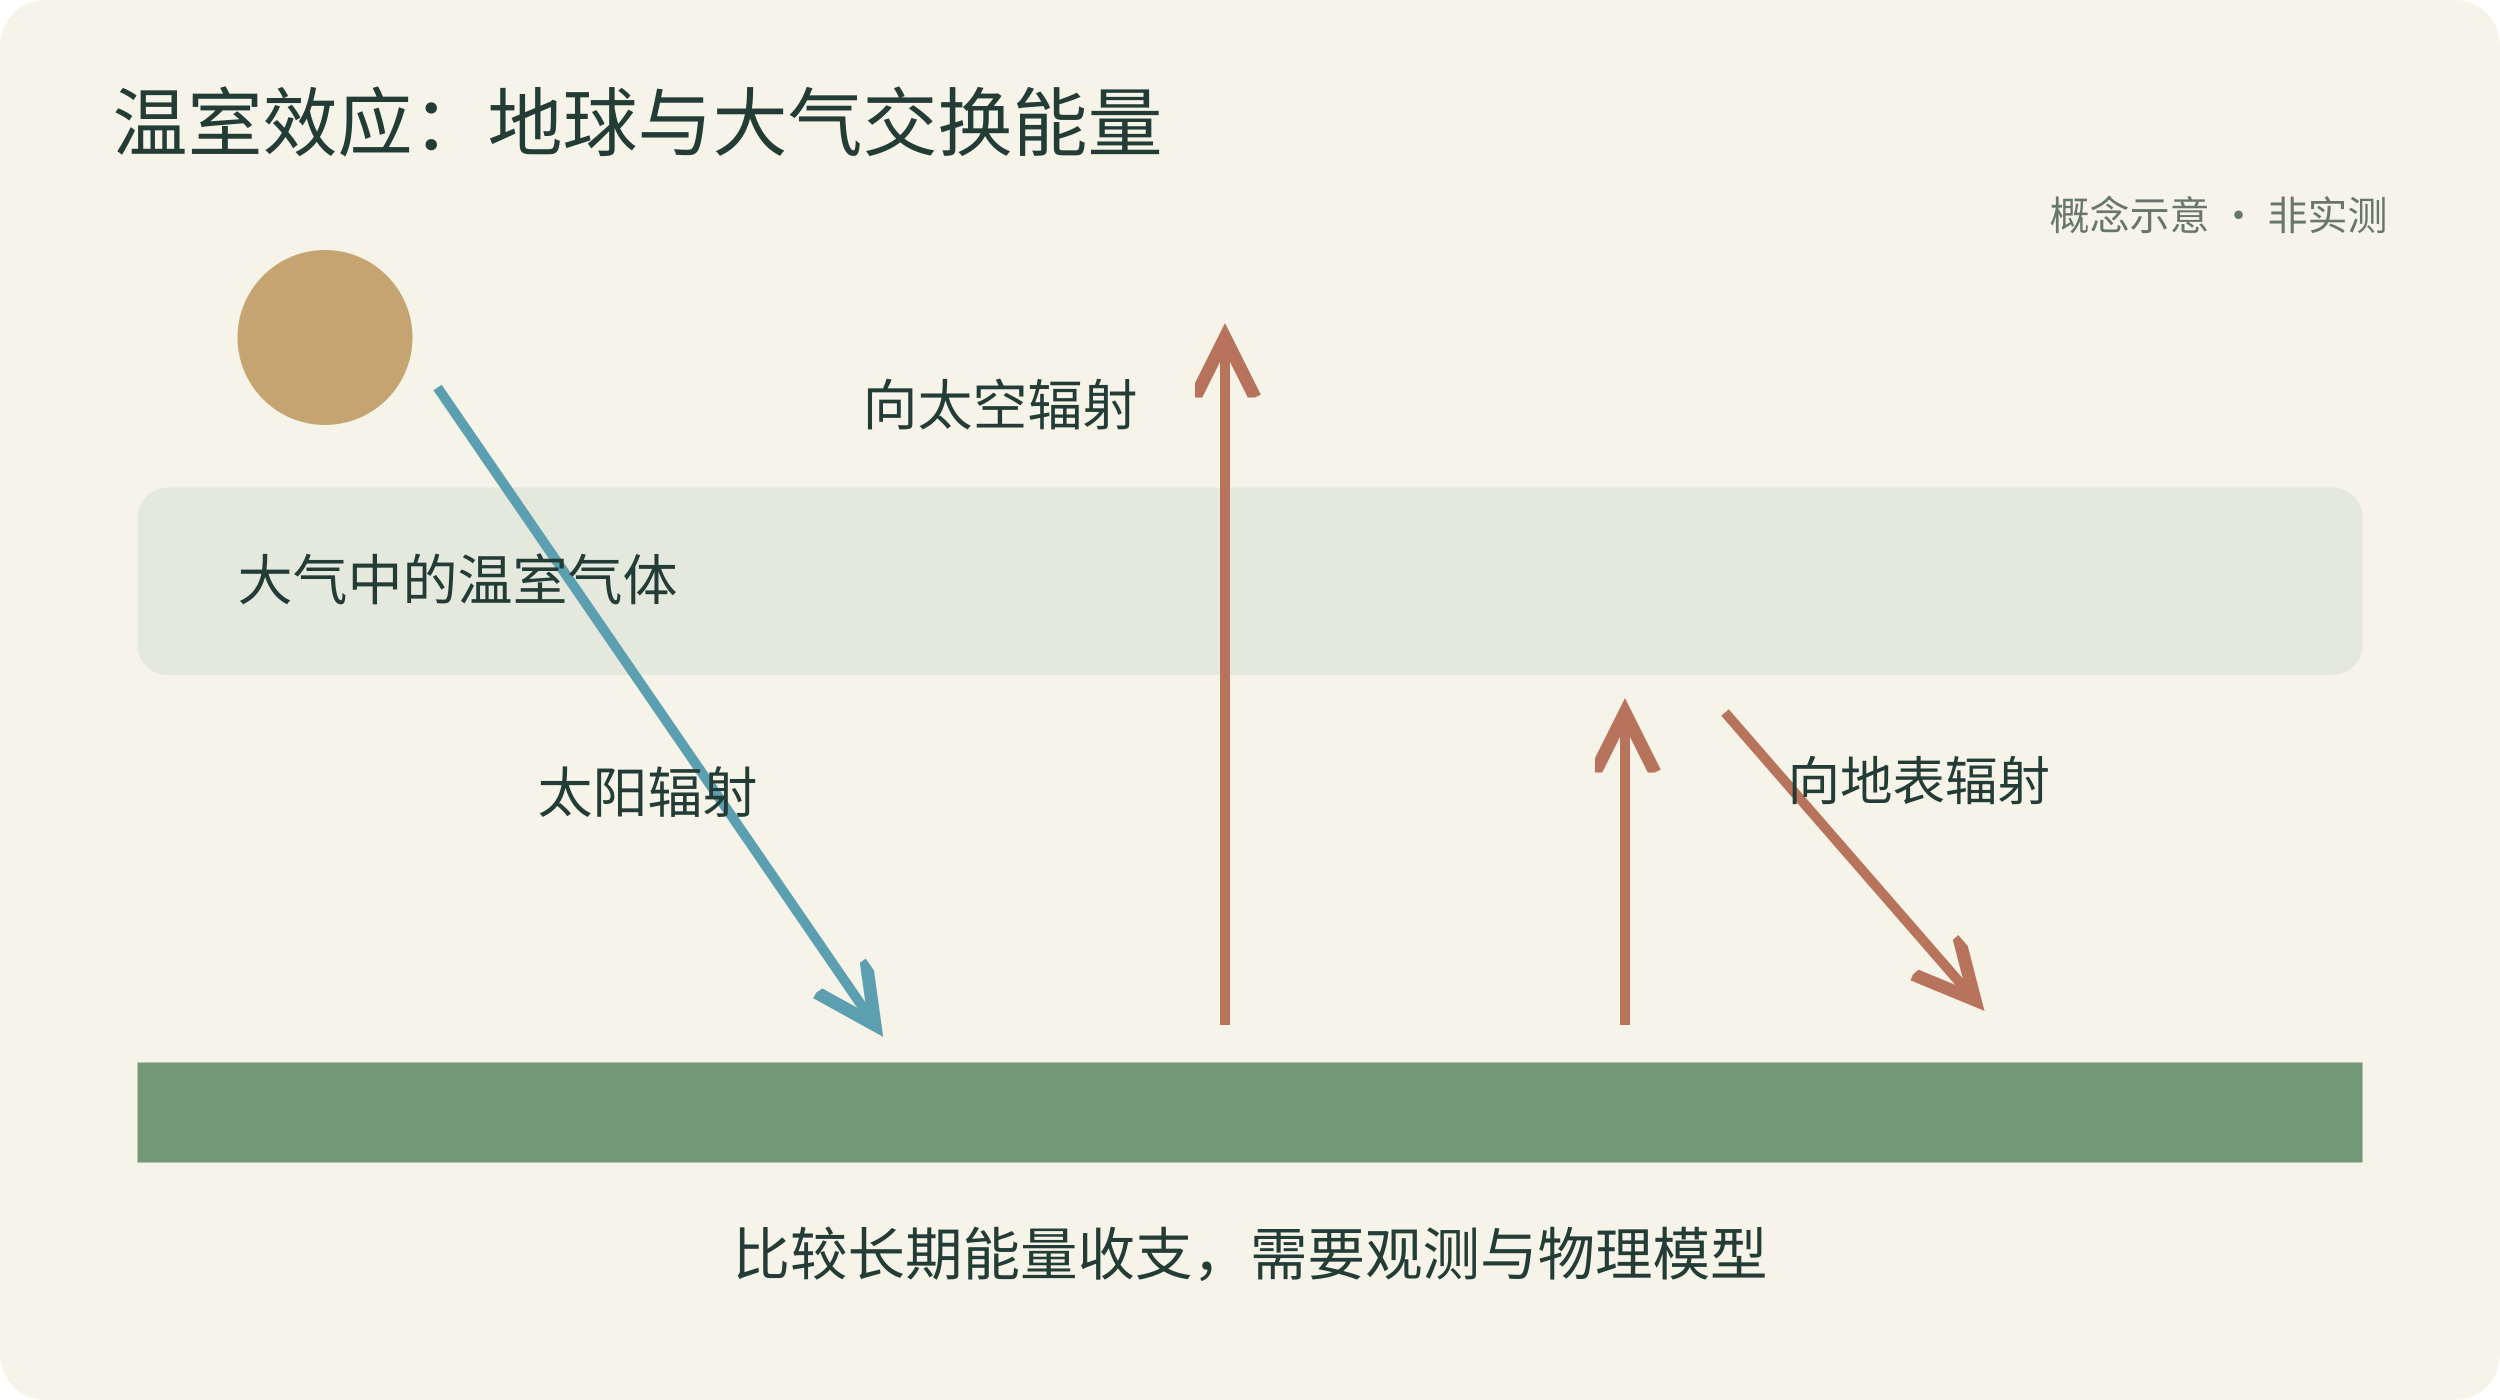
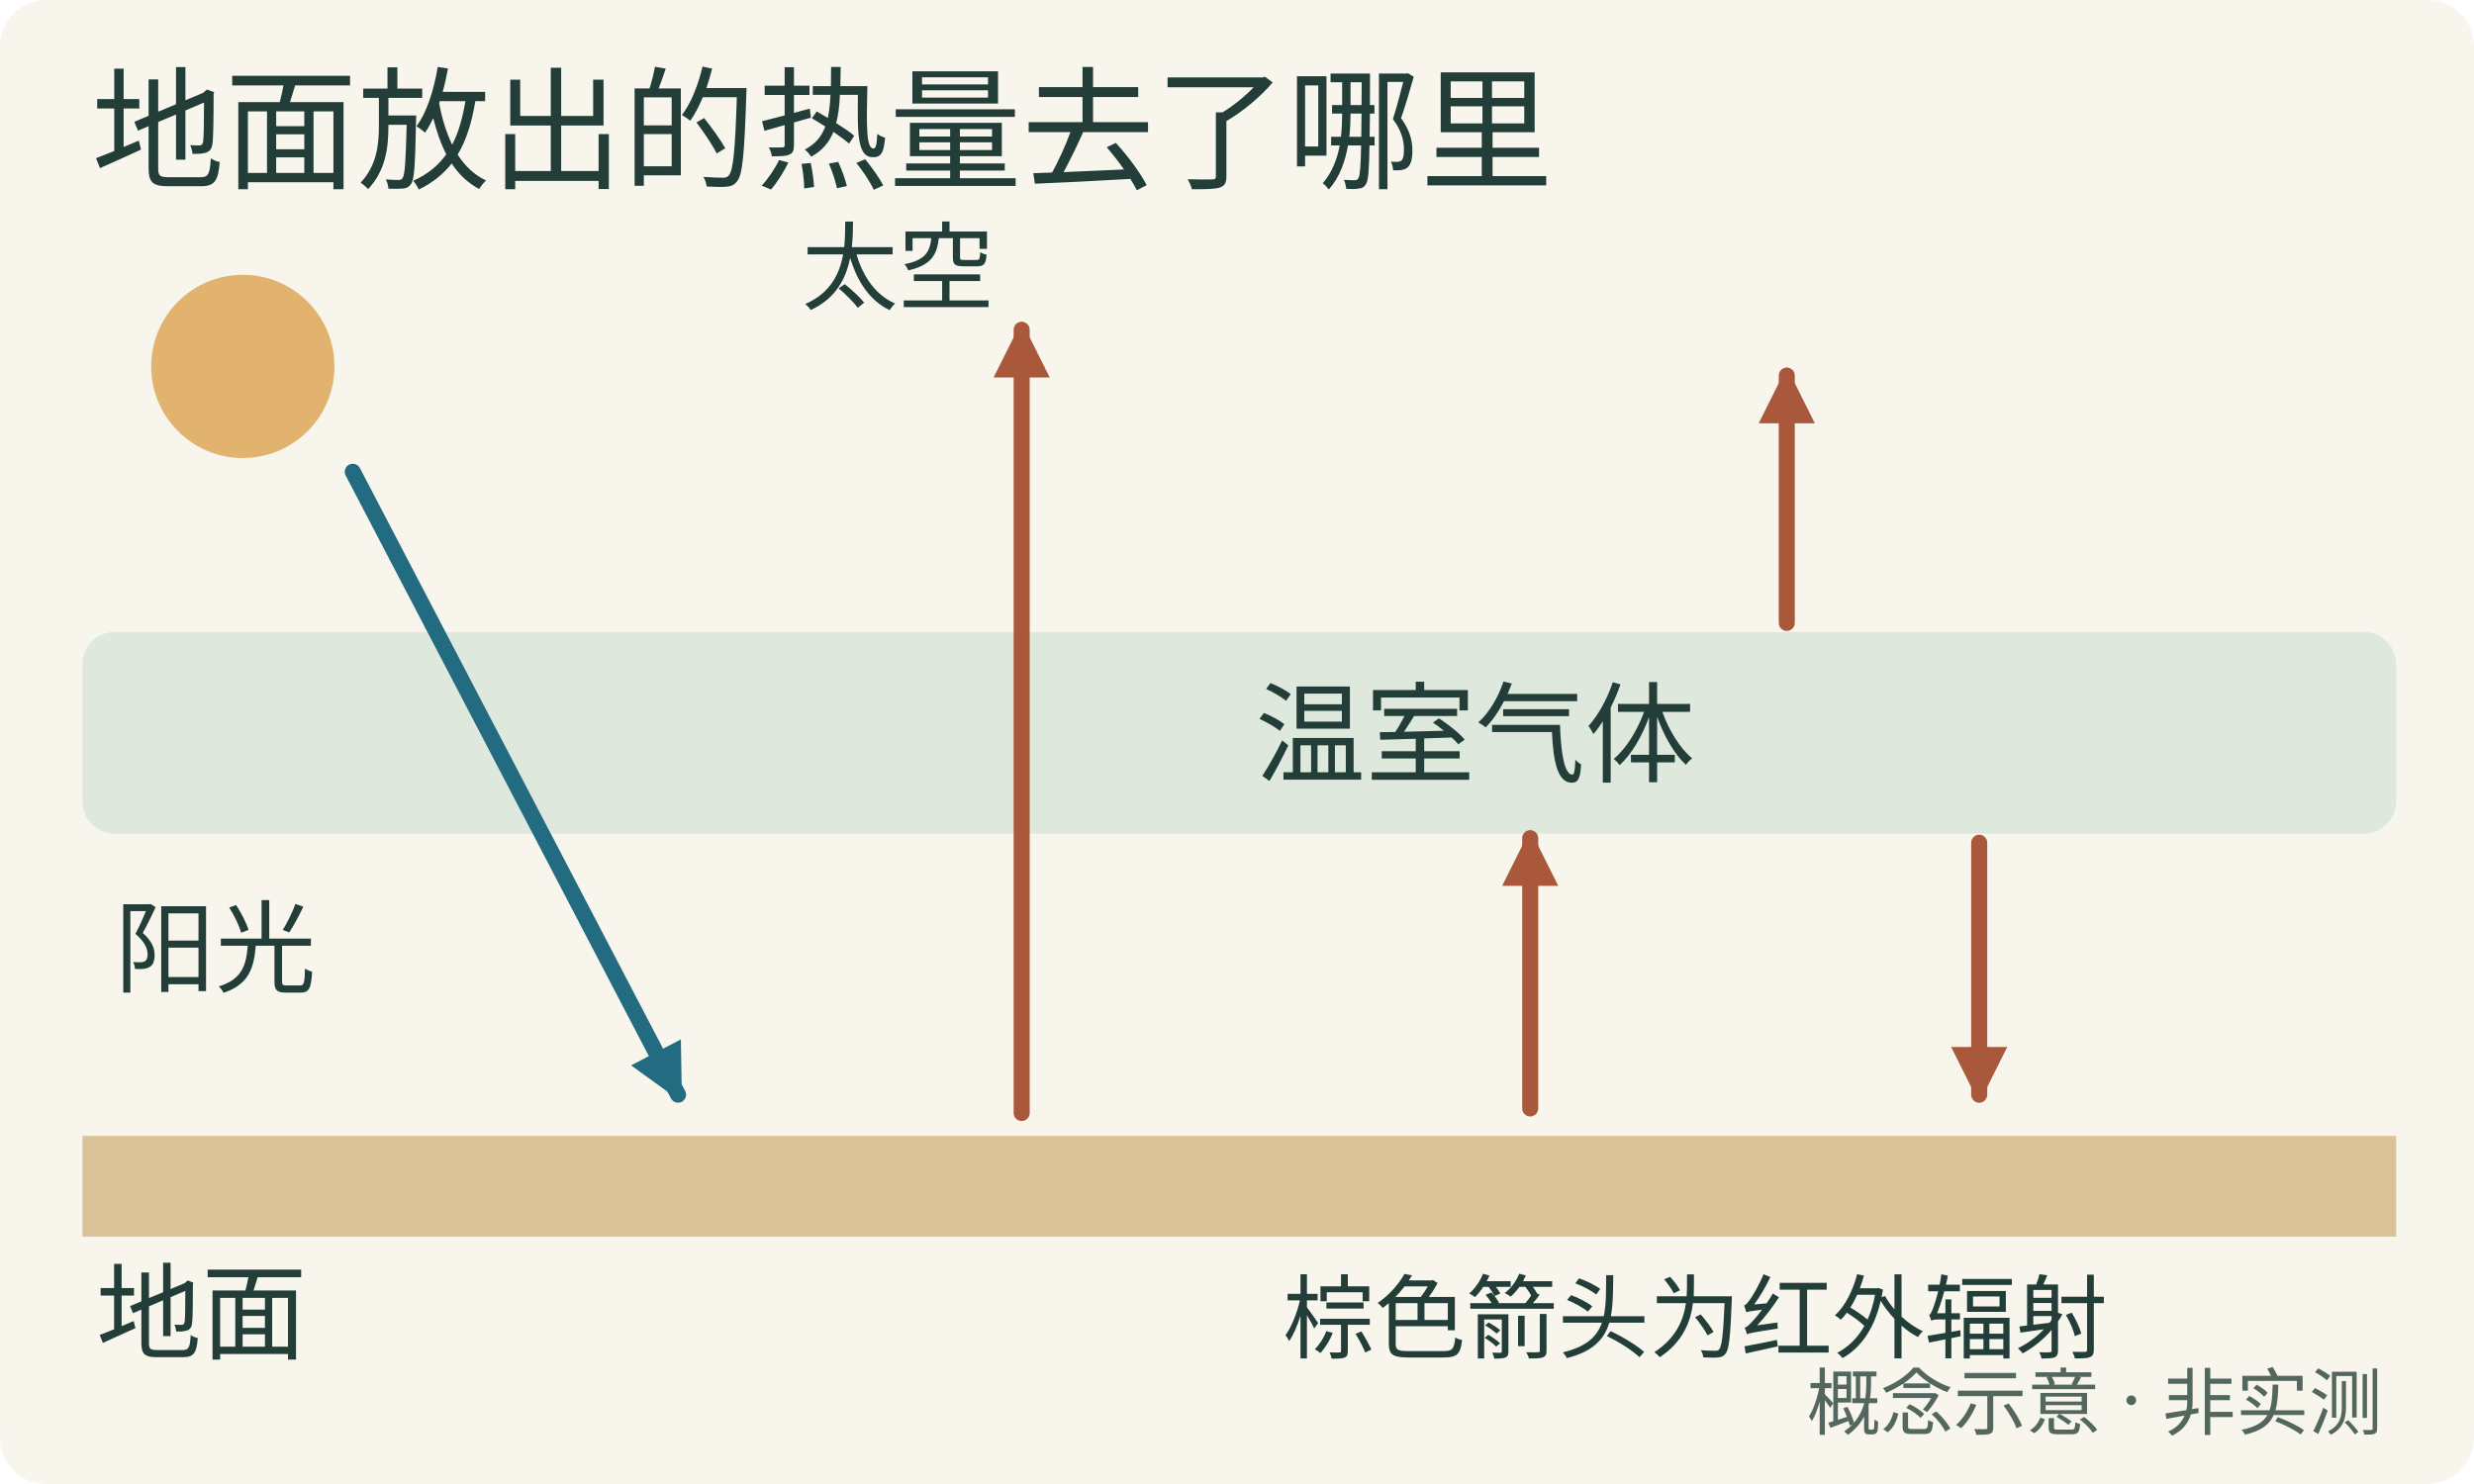
- <svg xmlns="http://www.w3.org/2000/svg" viewBox="0 0 1000 560" width="1000" height="560" role="img" aria-labelledby="title desc">
+ <svg xmlns="http://www.w3.org/2000/svg" width="540" height="324" viewBox="0 0 540 324" role="img" aria-labelledby="title desc">
  <defs>
-     <marker id="arrow" markerWidth="8" markerHeight="8" refX="6" refY="3" orient="auto" markerUnits="strokeWidth">
-       <path d="M0 0 L6 3 L0 6" fill="none" stroke="#5c9fb1" stroke-width="1.3" />
+     <marker id="warm" viewBox="0 0 10 10" refX="8.5" refY="5" markerWidth="3.5" markerHeight="3.5" orient="auto">
+       <path d="M0 0L10 5L0 10Z" fill="#aa583b" />
    </marker>
-     <marker id="warm" markerWidth="8" markerHeight="8" refX="6" refY="3" orient="auto" markerUnits="strokeWidth">
-       <path d="M0 0 L6 3 L0 6" fill="none" stroke="#b7735c" stroke-width="1.3" />
+     <marker id="cool" viewBox="0 0 10 10" refX="8.5" refY="5" markerWidth="3.5" markerHeight="3.5" orient="auto">
+       <path d="M0 0L10 5L0 10Z" fill="#236b81" />
    </marker>
  </defs>
-   <rect width="1000" height="560" rx="18" fill="#f6f3e9" />
-   <g font-family="system-ui, -apple-system, 'PingFang SC', 'Noto Sans CJK SC', sans-serif">
-     <text x="45" y="60" font-size="30" text-anchor="start" fill="#233c36">温室效应：地球与大气交换能量</text>
-     <text x="955" y="92" font-size="16" text-anchor="end" fill="#68766c">概念示意 · 非实测</text>
-     <rect x="55" y="425" width="890" height="40" rx="0" fill="#729875" />
-     <rect x="55" y="195" width="890" height="75" rx="12" fill="#e5e9dd" />
-     <circle cx="130" cy="135" r="35" fill="#c5a471" />
-     <path d="M175 155 L350 410" fill="none" stroke="#5c9fb1" stroke-width="4" marker-end="url(#arrow)" />
-     <path d="M490 410 L490 135" fill="none" stroke="#b7735c" stroke-width="4" marker-end="url(#warm)" />
-     <path d="M650 410 L650 285" fill="none" stroke="#b7735c" stroke-width="4" marker-end="url(#warm)" />
-     <path d="M690 285 L790 400" fill="none" stroke="#b7735c" stroke-width="4" marker-end="url(#warm)" />
-     <text x="215" y="325" font-size="22" text-anchor="start" fill="#233c36">太阳辐射</text>
-     <text x="345" y="170" font-size="22" text-anchor="start" fill="#233c36">向太空辐射</text>
-     <text x="95" y="240" font-size="22" text-anchor="start" fill="#233c36">大气中的温室气体</text>
-     <text x="715" y="320" font-size="21" text-anchor="start" fill="#233c36">向地表辐射</text>
-     <text x="500" y="510" font-size="23" text-anchor="middle" fill="#233c36">比较长期能量收支，需要观测与物理模型</text>
+   <rect x="0" y="0" width="540" height="324" rx="10" fill="#f7f5ec" />
+   <g font-family="system-ui,-apple-system,'PingFang SC',sans-serif">
+     <text x="20" y="39" font-size="29" fill="#233e39" text-anchor="start">地面放出的热量去了哪里</text>
+     <circle cx="53" cy="80" r="20" fill="#e1b36e" />
+     <rect x="18" y="138" width="505" height="44" rx="7" fill="#dee8dc" />
+     <rect x="18" y="248" width="505" height="22" rx="0" fill="#dbc398" />
+     <path d="M77 103l71 136" fill="none" stroke="#236b81" stroke-width="3.5" stroke-linecap="round" marker-end="url(#cool)" />
+     <path d="M223 243V72" fill="none" stroke="#aa583b" stroke-width="3.5" stroke-linecap="round" marker-end="url(#warm)" />
+     <path d="M334 242V183" fill="none" stroke="#aa583b" stroke-width="3.5" stroke-linecap="round" marker-end="url(#warm)" />
+     <path d="M390 136V82" fill="none" stroke="#aa583b" stroke-width="3.5" stroke-linecap="round" marker-end="url(#warm)" />
+     <path d="M432 184v55" fill="none" stroke="#aa583b" stroke-width="3.5" stroke-linecap="round" marker-end="url(#warm)" />
+     <text x="25" y="215" font-size="22" fill="#233e39" text-anchor="start">阳光</text>
+     <text x="175" y="66" font-size="21" fill="#233e39" text-anchor="start">太空</text>
+     <text x="274" y="169" font-size="24" fill="#233e39" text-anchor="start">温室气体</text>
+     <text x="21" y="295" font-size="23" fill="#233e39" text-anchor="start">地面</text>
+     <text x="280" y="295" font-size="20" fill="#233e39" text-anchor="start">棕色箭头为红外辐射</text>
+     <text x="520" y="312" font-size="16" fill="#53675f" text-anchor="end">概念示意 · 非实测</text>
  </g>
</svg>
